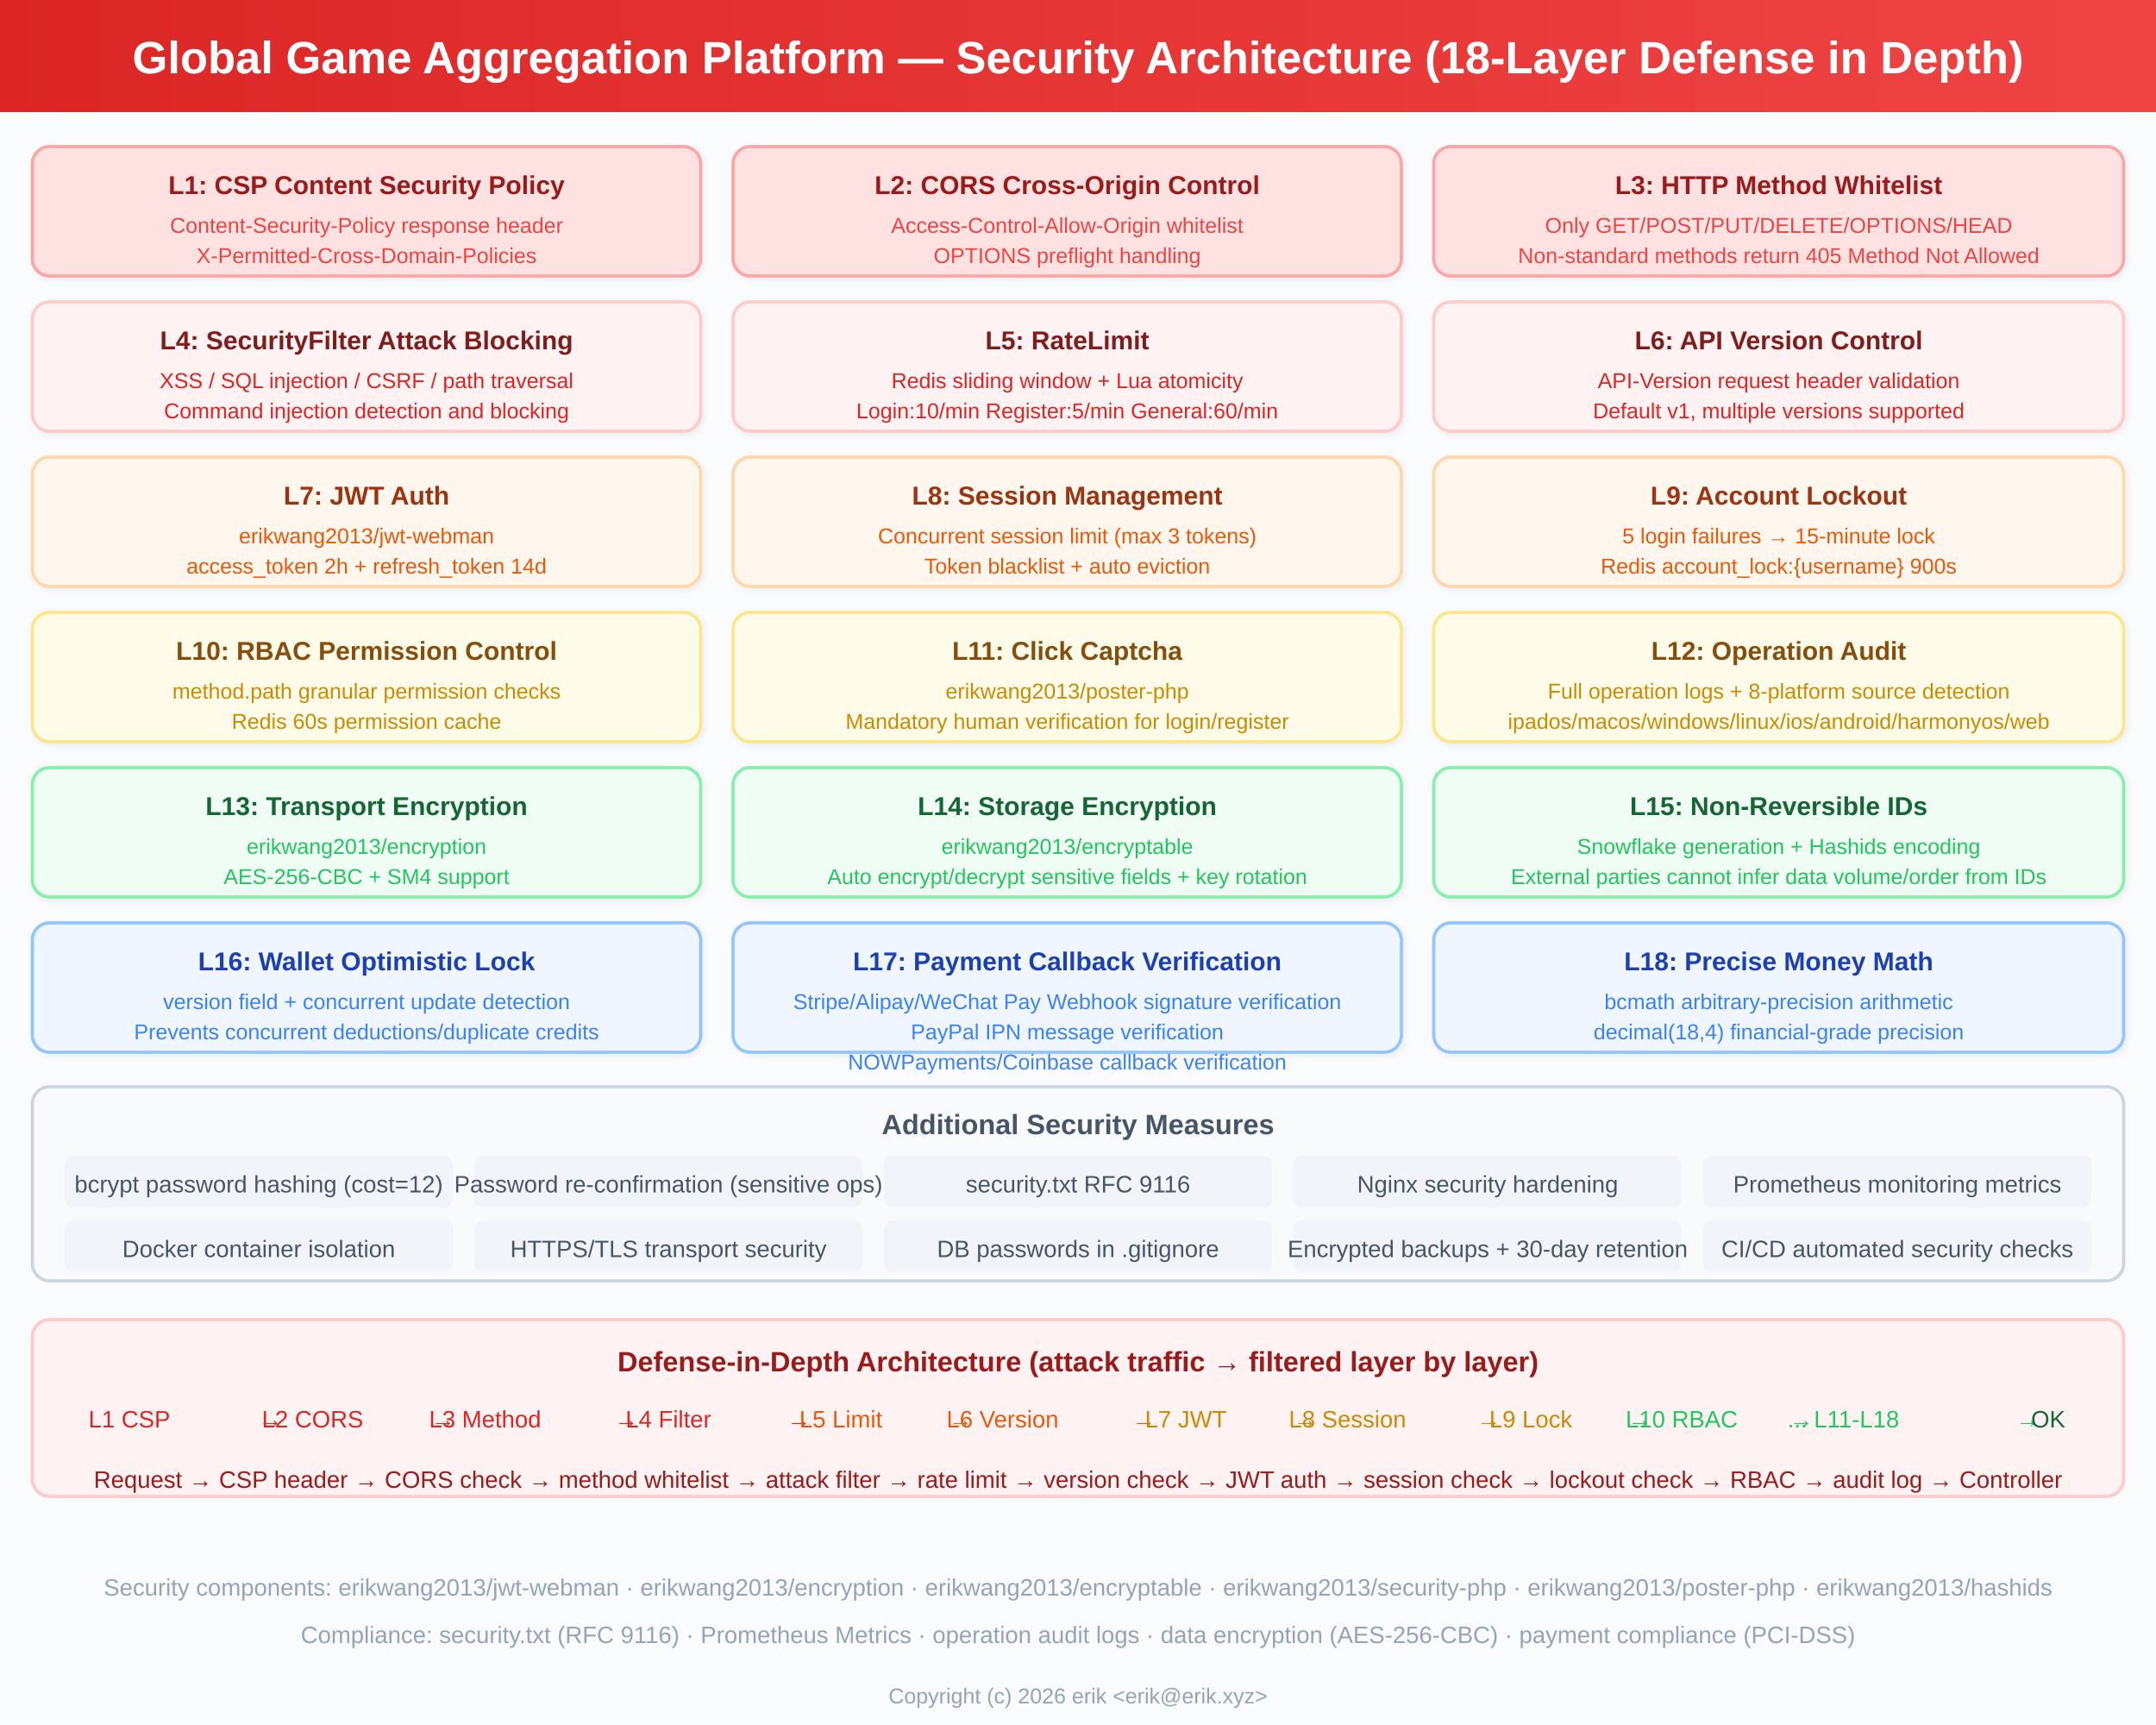
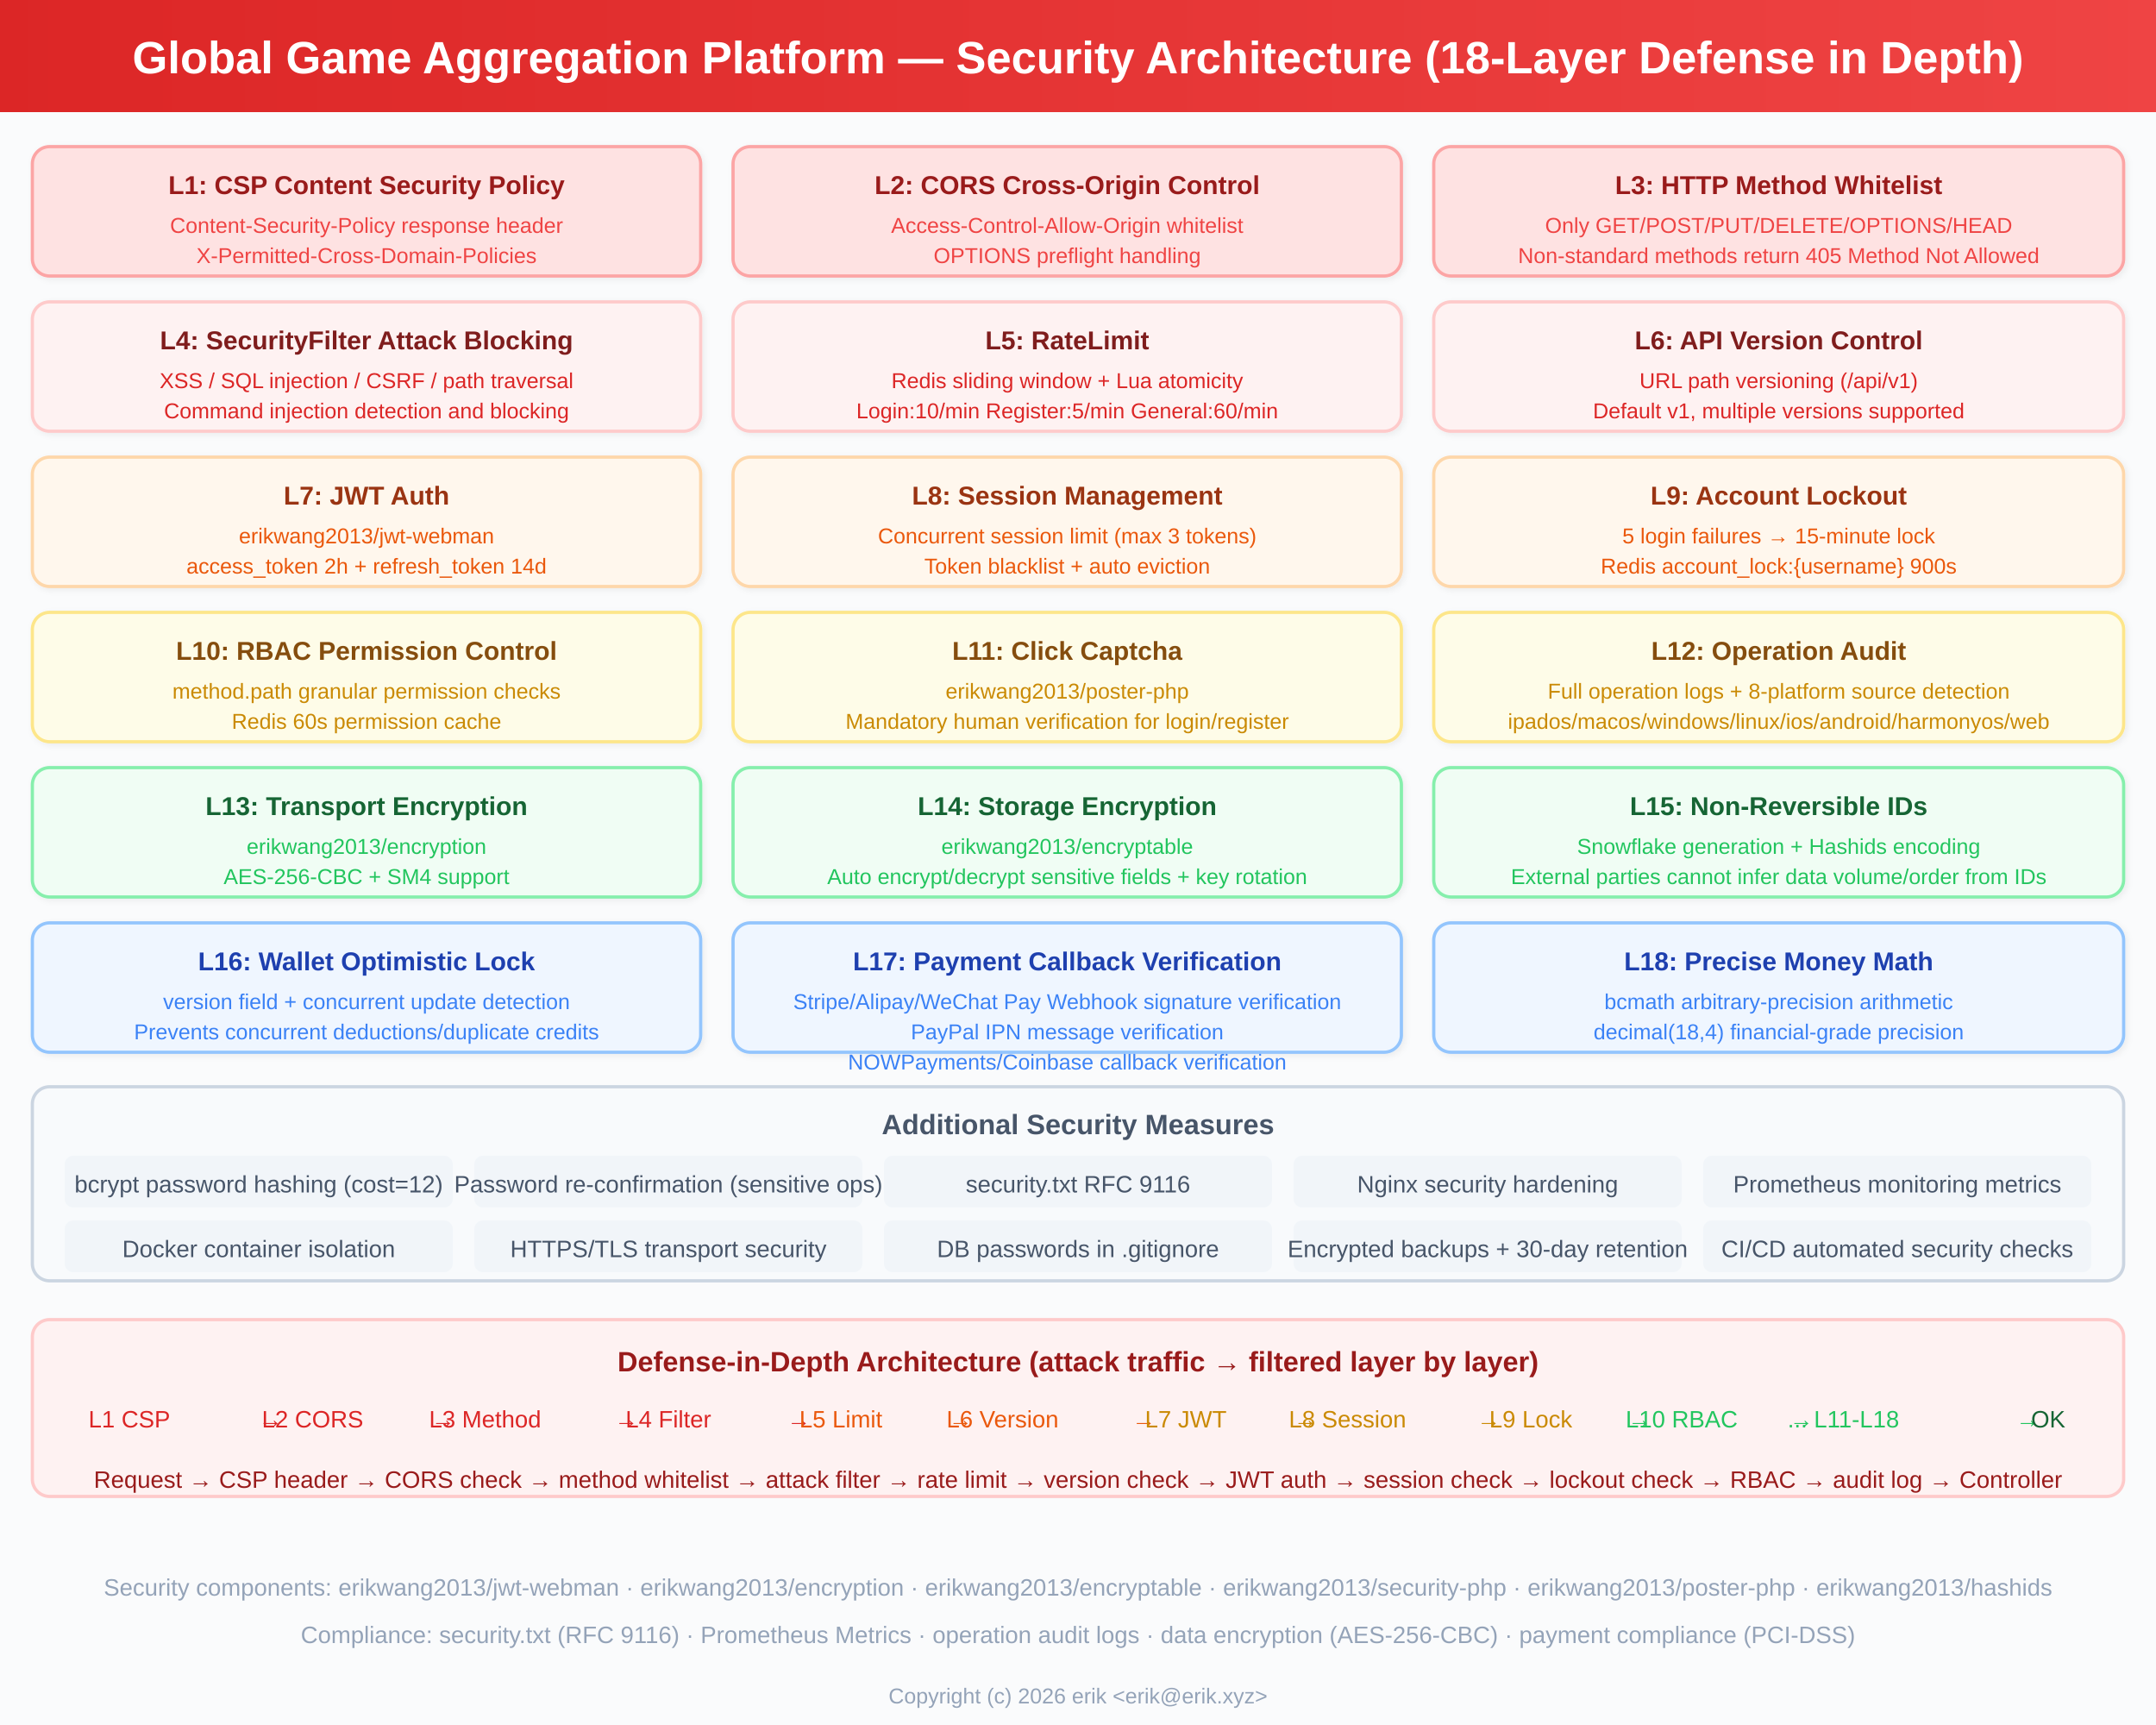
<svg xmlns="http://www.w3.org/2000/svg" viewBox="0 0 1000 800" font-family="Arial, 'Noto Sans SC', 'Noto Sans', sans-serif">
  <defs>
    <linearGradient id="hd" x1="0" y1="0" x2="1" y2="0">
      <stop offset="0%" stop-color="#dc2626" />
      <stop offset="100%" stop-color="#ef4444" />
    </linearGradient>
    <filter id="sh">
      <feDropShadow dx="1" dy="1" stdDeviation="1.5" flood-opacity=".06" />
    </filter>
  </defs>
  <rect width="1000" height="800" fill="#fafbfc" />
  <rect x="0" y="0" width="1000" height="52" fill="url(#hd)" />
  <text x="500" y="34" text-anchor="middle" fill="#fff" font-size="21" font-weight="bold">Global Game Aggregation Platform — Security Architecture (18-Layer Defense in Depth)</text>
  <rect x="15" y="68" width="310" height="60" rx="8" fill="#fee2e2" stroke="#fca5a5" stroke-width="1.5" filter="url(#sh)" />
  <text x="170" y="90" text-anchor="middle" fill="#991b1b" font-size="12" font-weight="bold">L1: CSP Content Security Policy</text>
  <text x="170" y="108" text-anchor="middle" fill="#ef4444" font-size="10">Content-Security-Policy response header</text>
  <text x="170" y="122" text-anchor="middle" fill="#ef4444" font-size="10">X-Permitted-Cross-Domain-Policies</text>
  <rect x="340" y="68" width="310" height="60" rx="8" fill="#fee2e2" stroke="#fca5a5" stroke-width="1.5" filter="url(#sh)" />
  <text x="495" y="90" text-anchor="middle" fill="#991b1b" font-size="12" font-weight="bold">L2: CORS Cross-Origin Control</text>
  <text x="495" y="108" text-anchor="middle" fill="#ef4444" font-size="10">Access-Control-Allow-Origin whitelist</text>
  <text x="495" y="122" text-anchor="middle" fill="#ef4444" font-size="10">OPTIONS preflight handling</text>
  <rect x="665" y="68" width="320" height="60" rx="8" fill="#fee2e2" stroke="#fca5a5" stroke-width="1.5" filter="url(#sh)" />
  <text x="825" y="90" text-anchor="middle" fill="#991b1b" font-size="12" font-weight="bold">L3: HTTP Method Whitelist</text>
  <text x="825" y="108" text-anchor="middle" fill="#ef4444" font-size="10">Only GET/POST/PUT/DELETE/OPTIONS/HEAD</text>
  <text x="825" y="122" text-anchor="middle" fill="#ef4444" font-size="10">Non-standard methods return 405 Method Not Allowed</text>
  <rect x="15" y="140" width="310" height="60" rx="8" fill="#fef2f2" stroke="#fecaca" stroke-width="1.5" filter="url(#sh)" />
  <text x="170" y="162" text-anchor="middle" fill="#7f1d1d" font-size="12" font-weight="bold">L4: SecurityFilter Attack Blocking</text>
  <text x="170" y="180" text-anchor="middle" fill="#dc2626" font-size="10">XSS / SQL injection / CSRF / path traversal</text>
  <text x="170" y="194" text-anchor="middle" fill="#dc2626" font-size="10">Command injection detection and blocking</text>
  <rect x="340" y="140" width="310" height="60" rx="8" fill="#fef2f2" stroke="#fecaca" stroke-width="1.5" filter="url(#sh)" />
  <text x="495" y="162" text-anchor="middle" fill="#7f1d1d" font-size="12" font-weight="bold">L5: RateLimit</text>
  <text x="495" y="180" text-anchor="middle" fill="#dc2626" font-size="10">Redis sliding window + Lua atomicity</text>
  <text x="495" y="194" text-anchor="middle" fill="#dc2626" font-size="10">Login:10/min Register:5/min General:60/min</text>
  <rect x="665" y="140" width="320" height="60" rx="8" fill="#fef2f2" stroke="#fecaca" stroke-width="1.5" filter="url(#sh)" />
  <text x="825" y="162" text-anchor="middle" fill="#7f1d1d" font-size="12" font-weight="bold">L6: API Version Control</text>
-   <text x="825" y="180" text-anchor="middle" fill="#dc2626" font-size="10">API-Version request header validation</text>
+   <text x="825" y="180" text-anchor="middle" fill="#dc2626" font-size="10">URL path versioning (/api/v1)</text>
  <text x="825" y="194" text-anchor="middle" fill="#dc2626" font-size="10">Default v1, multiple versions supported</text>
  <rect x="15" y="212" width="310" height="60" rx="8" fill="#fff7ed" stroke="#fed7aa" stroke-width="1.5" filter="url(#sh)" />
  <text x="170" y="234" text-anchor="middle" fill="#9a3412" font-size="12" font-weight="bold">L7: JWT Auth</text>
  <text x="170" y="252" text-anchor="middle" fill="#ea580c" font-size="10">erikwang2013/jwt-webman</text>
  <text x="170" y="266" text-anchor="middle" fill="#ea580c" font-size="10">access_token 2h + refresh_token 14d</text>
  <rect x="340" y="212" width="310" height="60" rx="8" fill="#fff7ed" stroke="#fed7aa" stroke-width="1.5" filter="url(#sh)" />
  <text x="495" y="234" text-anchor="middle" fill="#9a3412" font-size="12" font-weight="bold">L8: Session Management</text>
  <text x="495" y="252" text-anchor="middle" fill="#ea580c" font-size="10">Concurrent session limit (max 3 tokens)</text>
  <text x="495" y="266" text-anchor="middle" fill="#ea580c" font-size="10">Token blacklist + auto eviction</text>
  <rect x="665" y="212" width="320" height="60" rx="8" fill="#fff7ed" stroke="#fed7aa" stroke-width="1.5" filter="url(#sh)" />
  <text x="825" y="234" text-anchor="middle" fill="#9a3412" font-size="12" font-weight="bold">L9: Account Lockout</text>
  <text x="825" y="252" text-anchor="middle" fill="#ea580c" font-size="10">5 login failures → 15-minute lock</text>
  <text x="825" y="266" text-anchor="middle" fill="#ea580c" font-size="10">Redis account_lock:{username} 900s</text>
  <rect x="15" y="284" width="310" height="60" rx="8" fill="#fefce8" stroke="#fde68a" stroke-width="1.5" filter="url(#sh)" />
  <text x="170" y="306" text-anchor="middle" fill="#854d0e" font-size="12" font-weight="bold">L10: RBAC Permission Control</text>
  <text x="170" y="324" text-anchor="middle" fill="#ca8a04" font-size="10">method.path granular permission checks</text>
  <text x="170" y="338" text-anchor="middle" fill="#ca8a04" font-size="10">Redis 60s permission cache</text>
  <rect x="340" y="284" width="310" height="60" rx="8" fill="#fefce8" stroke="#fde68a" stroke-width="1.5" filter="url(#sh)" />
  <text x="495" y="306" text-anchor="middle" fill="#854d0e" font-size="12" font-weight="bold">L11: Click Captcha</text>
  <text x="495" y="324" text-anchor="middle" fill="#ca8a04" font-size="10">erikwang2013/poster-php</text>
  <text x="495" y="338" text-anchor="middle" fill="#ca8a04" font-size="10">Mandatory human verification for login/register</text>
  <rect x="665" y="284" width="320" height="60" rx="8" fill="#fefce8" stroke="#fde68a" stroke-width="1.5" filter="url(#sh)" />
  <text x="825" y="306" text-anchor="middle" fill="#854d0e" font-size="12" font-weight="bold">L12: Operation Audit</text>
  <text x="825" y="324" text-anchor="middle" fill="#ca8a04" font-size="10">Full operation logs + 8-platform source detection</text>
  <text x="825" y="338" text-anchor="middle" fill="#ca8a04" font-size="10">ipados/macos/windows/linux/ios/android/harmonyos/web</text>
  <rect x="15" y="356" width="310" height="60" rx="8" fill="#f0fdf4" stroke="#86efac" stroke-width="1.5" filter="url(#sh)" />
  <text x="170" y="378" text-anchor="middle" fill="#166534" font-size="12" font-weight="bold">L13: Transport Encryption</text>
  <text x="170" y="396" text-anchor="middle" fill="#22c55e" font-size="10">erikwang2013/encryption</text>
  <text x="170" y="410" text-anchor="middle" fill="#22c55e" font-size="10">AES-256-CBC + SM4 support</text>
  <rect x="340" y="356" width="310" height="60" rx="8" fill="#f0fdf4" stroke="#86efac" stroke-width="1.5" filter="url(#sh)" />
  <text x="495" y="378" text-anchor="middle" fill="#166534" font-size="12" font-weight="bold">L14: Storage Encryption</text>
  <text x="495" y="396" text-anchor="middle" fill="#22c55e" font-size="10">erikwang2013/encryptable</text>
  <text x="495" y="410" text-anchor="middle" fill="#22c55e" font-size="10">Auto encrypt/decrypt sensitive fields + key rotation</text>
  <rect x="665" y="356" width="320" height="60" rx="8" fill="#f0fdf4" stroke="#86efac" stroke-width="1.5" filter="url(#sh)" />
  <text x="825" y="378" text-anchor="middle" fill="#166534" font-size="12" font-weight="bold">L15: Non-Reversible IDs</text>
  <text x="825" y="396" text-anchor="middle" fill="#22c55e" font-size="10">Snowflake generation + Hashids encoding</text>
  <text x="825" y="410" text-anchor="middle" fill="#22c55e" font-size="10">External parties cannot infer data volume/order from IDs</text>
  <rect x="15" y="428" width="310" height="60" rx="8" fill="#eff6ff" stroke="#93c5fd" stroke-width="1.5" filter="url(#sh)" />
  <text x="170" y="450" text-anchor="middle" fill="#1e40af" font-size="12" font-weight="bold">L16: Wallet Optimistic Lock</text>
  <text x="170" y="468" text-anchor="middle" fill="#3b82f6" font-size="10">version field + concurrent update detection</text>
  <text x="170" y="482" text-anchor="middle" fill="#3b82f6" font-size="10">Prevents concurrent deductions/duplicate credits</text>
  <rect x="340" y="428" width="310" height="60" rx="8" fill="#eff6ff" stroke="#93c5fd" stroke-width="1.5" filter="url(#sh)" />
  <text x="495" y="450" text-anchor="middle" fill="#1e40af" font-size="12" font-weight="bold">L17: Payment Callback Verification</text>
  <text x="495" y="468" text-anchor="middle" fill="#3b82f6" font-size="10">Stripe/Alipay/WeChat Pay Webhook signature verification</text>
  <text x="495" y="482" text-anchor="middle" fill="#3b82f6" font-size="10">PayPal IPN message verification</text>
  <text x="495" y="496" text-anchor="middle" fill="#3b82f6" font-size="10">NOWPayments/Coinbase callback verification</text>
  <rect x="665" y="428" width="320" height="60" rx="8" fill="#eff6ff" stroke="#93c5fd" stroke-width="1.5" filter="url(#sh)" />
  <text x="825" y="450" text-anchor="middle" fill="#1e40af" font-size="12" font-weight="bold">L18: Precise Money Math</text>
  <text x="825" y="468" text-anchor="middle" fill="#3b82f6" font-size="10">bcmath arbitrary-precision arithmetic</text>
  <text x="825" y="482" text-anchor="middle" fill="#3b82f6" font-size="10">decimal(18,4) financial-grade precision</text>
  <rect x="15" y="504" width="970" height="90" rx="8" fill="#f8fafc" stroke="#cbd5e1" stroke-width="1.5" />
  <text x="500" y="526" text-anchor="middle" fill="#475569" font-size="13" font-weight="bold">Additional Security Measures</text>
  <rect x="30" y="536" width="180" height="24" rx="4" fill="#f1f5f9" />
  <text x="120" y="553" text-anchor="middle" fill="#475569" font-size="11">bcrypt password hashing (cost=12)</text>
  <rect x="220" y="536" width="180" height="24" rx="4" fill="#f1f5f9" />
  <text x="310" y="553" text-anchor="middle" fill="#475569" font-size="11">Password re-confirmation (sensitive ops)</text>
  <rect x="410" y="536" width="180" height="24" rx="4" fill="#f1f5f9" />
  <text x="500" y="553" text-anchor="middle" fill="#475569" font-size="11">security.txt RFC 9116</text>
  <rect x="600" y="536" width="180" height="24" rx="4" fill="#f1f5f9" />
  <text x="690" y="553" text-anchor="middle" fill="#475569" font-size="11">Nginx security hardening</text>
  <rect x="790" y="536" width="180" height="24" rx="4" fill="#f1f5f9" />
  <text x="880" y="553" text-anchor="middle" fill="#475569" font-size="11">Prometheus monitoring metrics</text>
  <rect x="30" y="566" width="180" height="24" rx="4" fill="#f1f5f9" />
  <text x="120" y="583" text-anchor="middle" fill="#475569" font-size="11">Docker container isolation</text>
  <rect x="220" y="566" width="180" height="24" rx="4" fill="#f1f5f9" />
  <text x="310" y="583" text-anchor="middle" fill="#475569" font-size="11">HTTPS/TLS transport security</text>
  <rect x="410" y="566" width="180" height="24" rx="4" fill="#f1f5f9" />
  <text x="500" y="583" text-anchor="middle" fill="#475569" font-size="11">DB passwords in .gitignore</text>
  <rect x="600" y="566" width="180" height="24" rx="4" fill="#f1f5f9" />
  <text x="690" y="583" text-anchor="middle" fill="#475569" font-size="11">Encrypted backups + 30-day retention</text>
  <rect x="790" y="566" width="180" height="24" rx="4" fill="#f1f5f9" />
  <text x="880" y="583" text-anchor="middle" fill="#475569" font-size="11">CI/CD automated security checks</text>
  <rect x="15" y="612" width="970" height="82" rx="8" fill="#fef2f2" stroke="#fecaca" stroke-width="1.5" />
  <text x="500" y="636" text-anchor="middle" fill="#991b1b" font-size="13" font-weight="bold">Defense-in-Depth Architecture (attack traffic → filtered layer by layer)</text>
  <text x="60" y="662" text-anchor="middle" fill="#dc2626" font-size="11">L1 CSP</text>
  <text x="120" y="662" fill="#dc2626" font-size="11">→</text>
  <text x="145" y="662" text-anchor="middle" fill="#dc2626" font-size="11">L2 CORS</text>
  <text x="200" y="662" fill="#dc2626" font-size="11">→</text>
  <text x="225" y="662" text-anchor="middle" fill="#dc2626" font-size="11">L3 Method</text>
  <text x="285" y="662" fill="#dc2626" font-size="11">→</text>
  <text x="310" y="662" text-anchor="middle" fill="#dc2626" font-size="11">L4 Filter</text>
  <text x="365" y="662" fill="#dc2626" font-size="11">→</text>
  <text x="390" y="662" text-anchor="middle" fill="#ea580c" font-size="11">L5 Limit</text>
  <text x="440" y="662" fill="#ea580c" font-size="11">→</text>
  <text x="465" y="662" text-anchor="middle" fill="#ea580c" font-size="11">L6 Version</text>
  <text x="525" y="662" fill="#ea580c" font-size="11">→</text>
  <text x="550" y="662" text-anchor="middle" fill="#ca8a04" font-size="11">L7 JWT</text>
  <text x="600" y="662" fill="#ca8a04" font-size="11">→</text>
  <text x="625" y="662" text-anchor="middle" fill="#ca8a04" font-size="11">L8 Session</text>
  <text x="685" y="662" fill="#ca8a04" font-size="11">→</text>
  <text x="710" y="662" text-anchor="middle" fill="#ca8a04" font-size="11">L9 Lock</text>
  <text x="755" y="662" fill="#22c55e" font-size="11">→</text>
  <text x="780" y="662" text-anchor="middle" fill="#22c55e" font-size="11">L10 RBAC</text>
  <text x="830" y="662" fill="#22c55e" font-size="11">→</text>
  <text x="855" y="662" text-anchor="middle" fill="#22c55e" font-size="11">... L11-L18</text>
  <text x="935" y="662" fill="#22c55e" font-size="11">→</text>
  <text x="950" y="662" text-anchor="middle" fill="#166534" font-size="11">OK</text>
  <text x="500" y="690" text-anchor="middle" fill="#991b1b" font-size="11">Request → CSP header → CORS check → method whitelist → attack filter → rate limit → version check → JWT auth → session check → lockout check → RBAC → audit log → Controller</text>
  <text x="500" y="740" text-anchor="middle" fill="#94a3b8" font-size="11">Security components: erikwang2013/jwt-webman · erikwang2013/encryption · erikwang2013/encryptable · erikwang2013/security-php · erikwang2013/poster-php · erikwang2013/hashids</text>
  <text x="500" y="762" text-anchor="middle" fill="#94a3b8" font-size="11">Compliance: security.txt (RFC 9116) · Prometheus Metrics · operation audit logs · data encryption (AES-256-CBC) · payment compliance (PCI-DSS)</text>
  <text x="500" y="790" text-anchor="middle" fill="#94a3b8" font-size="10">Copyright (c) 2026 erik &lt;erik@erik.xyz&gt;</text>
</svg>
